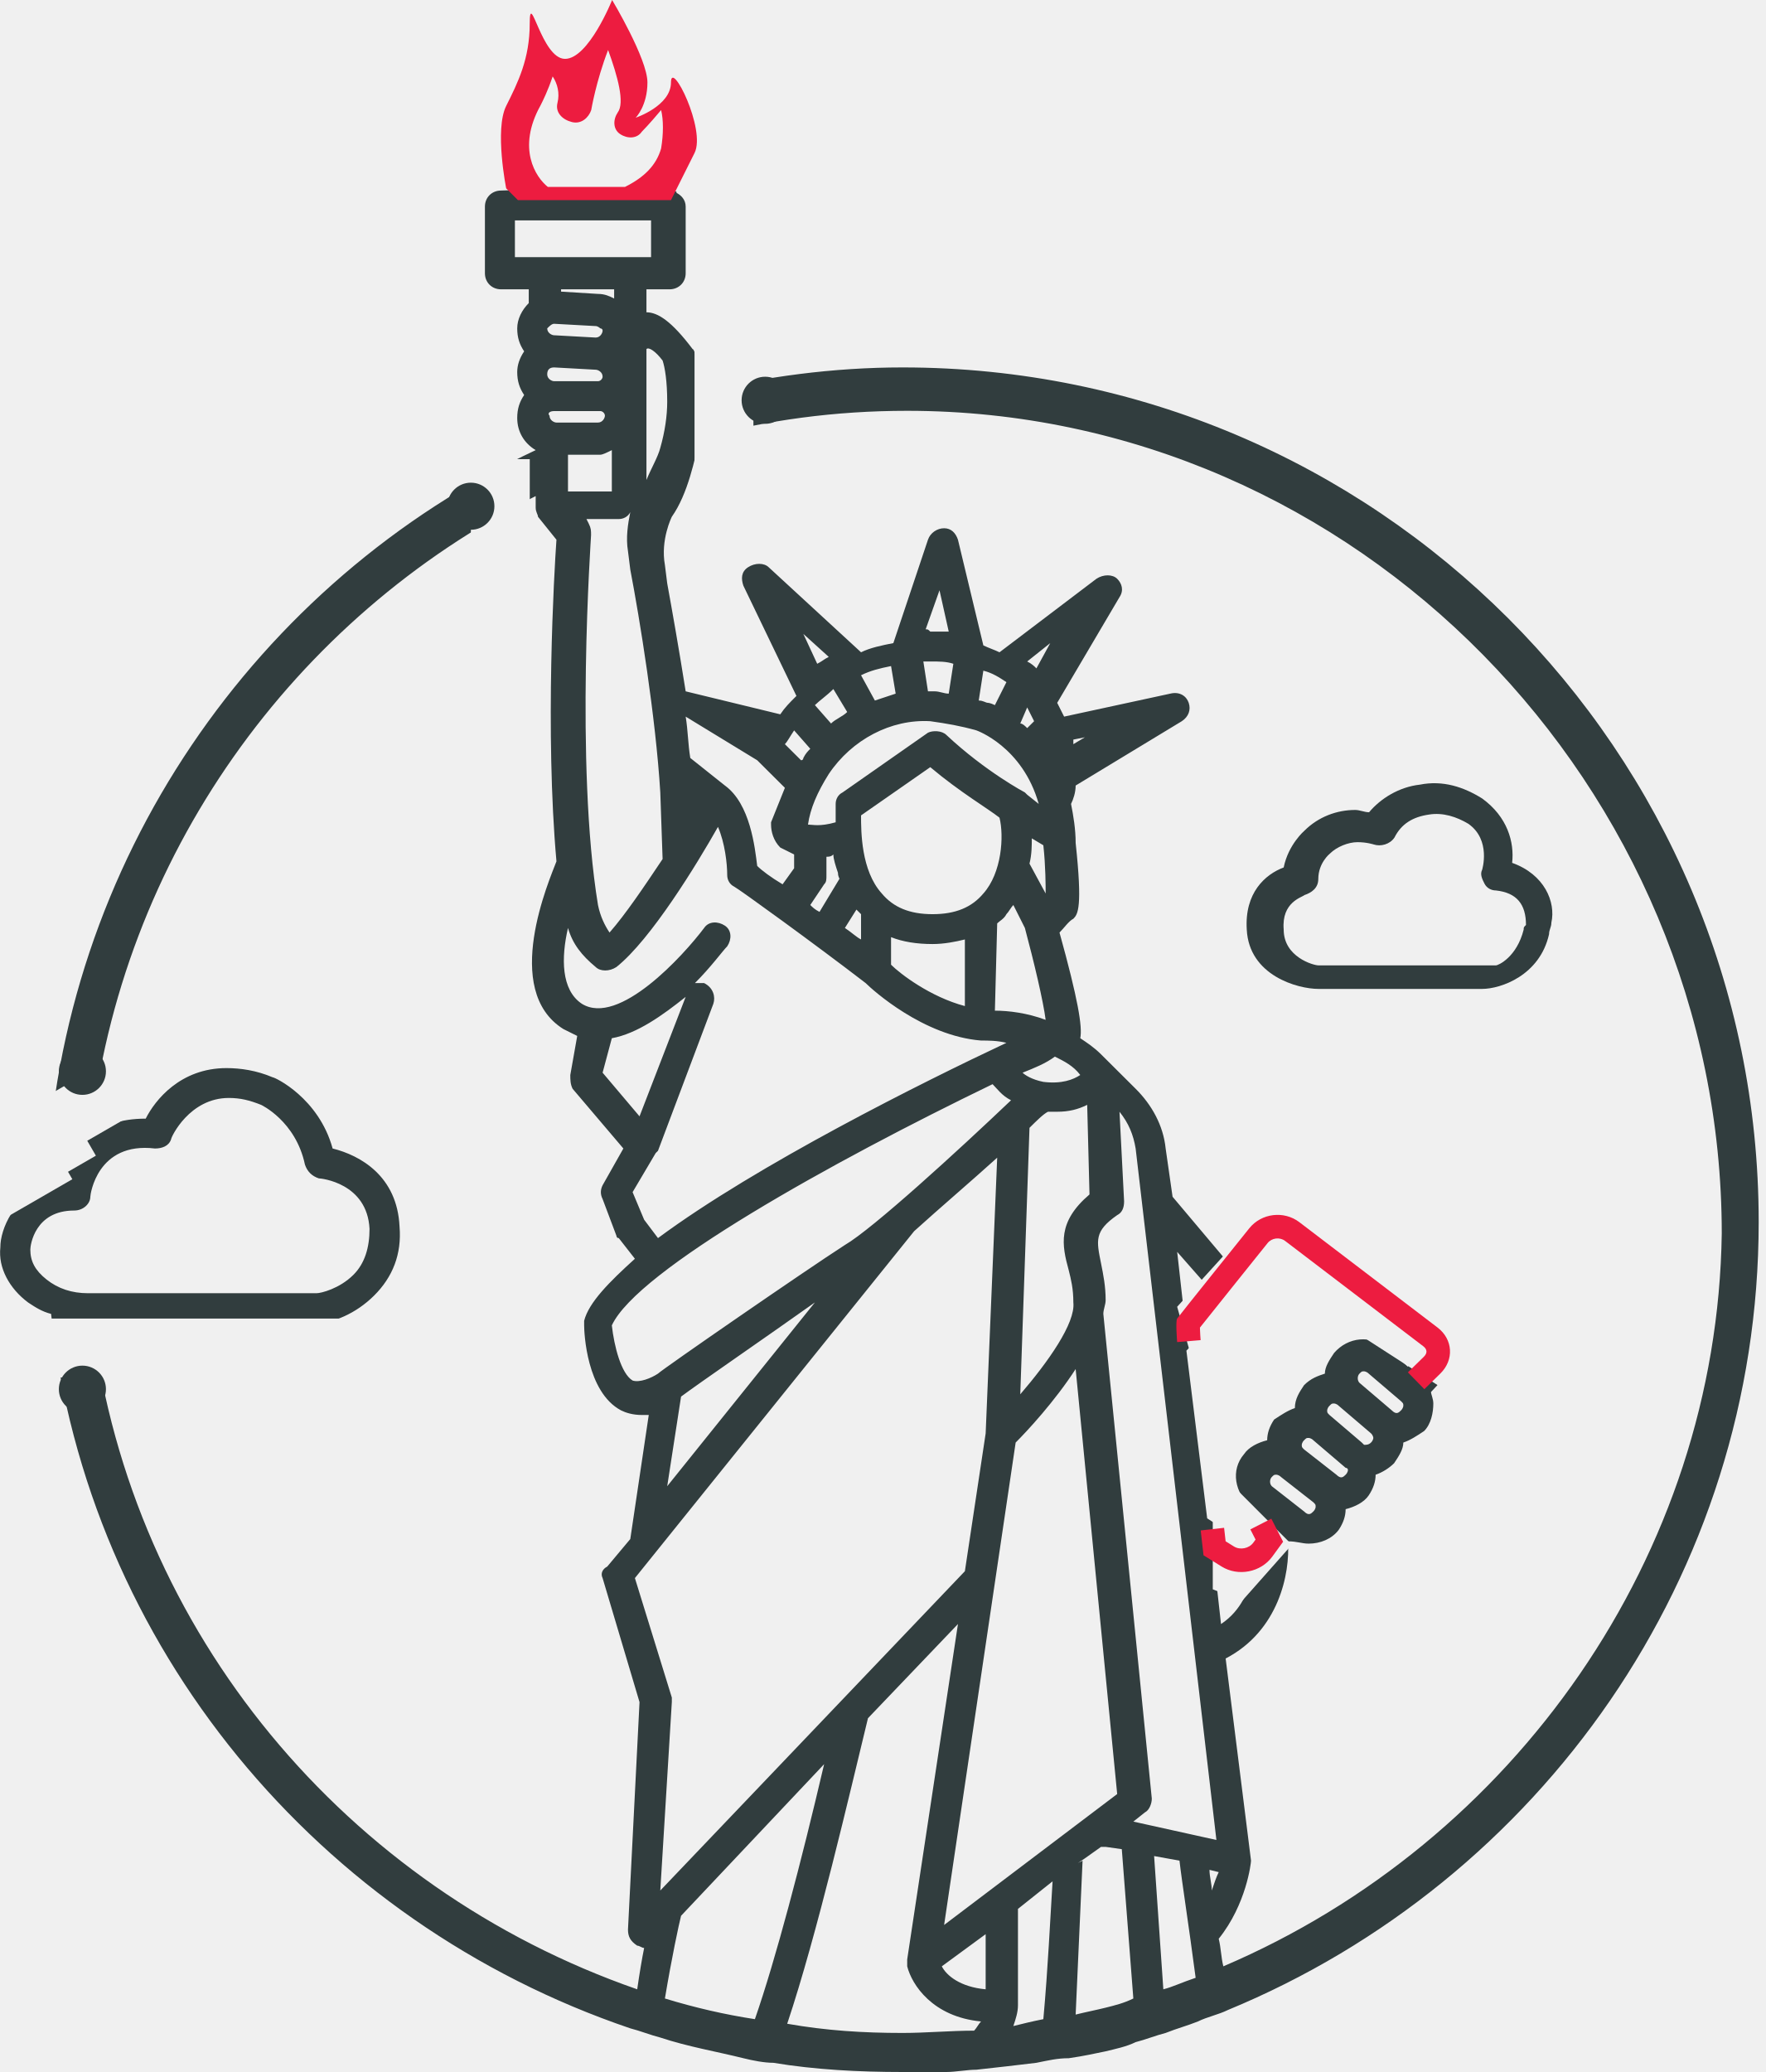
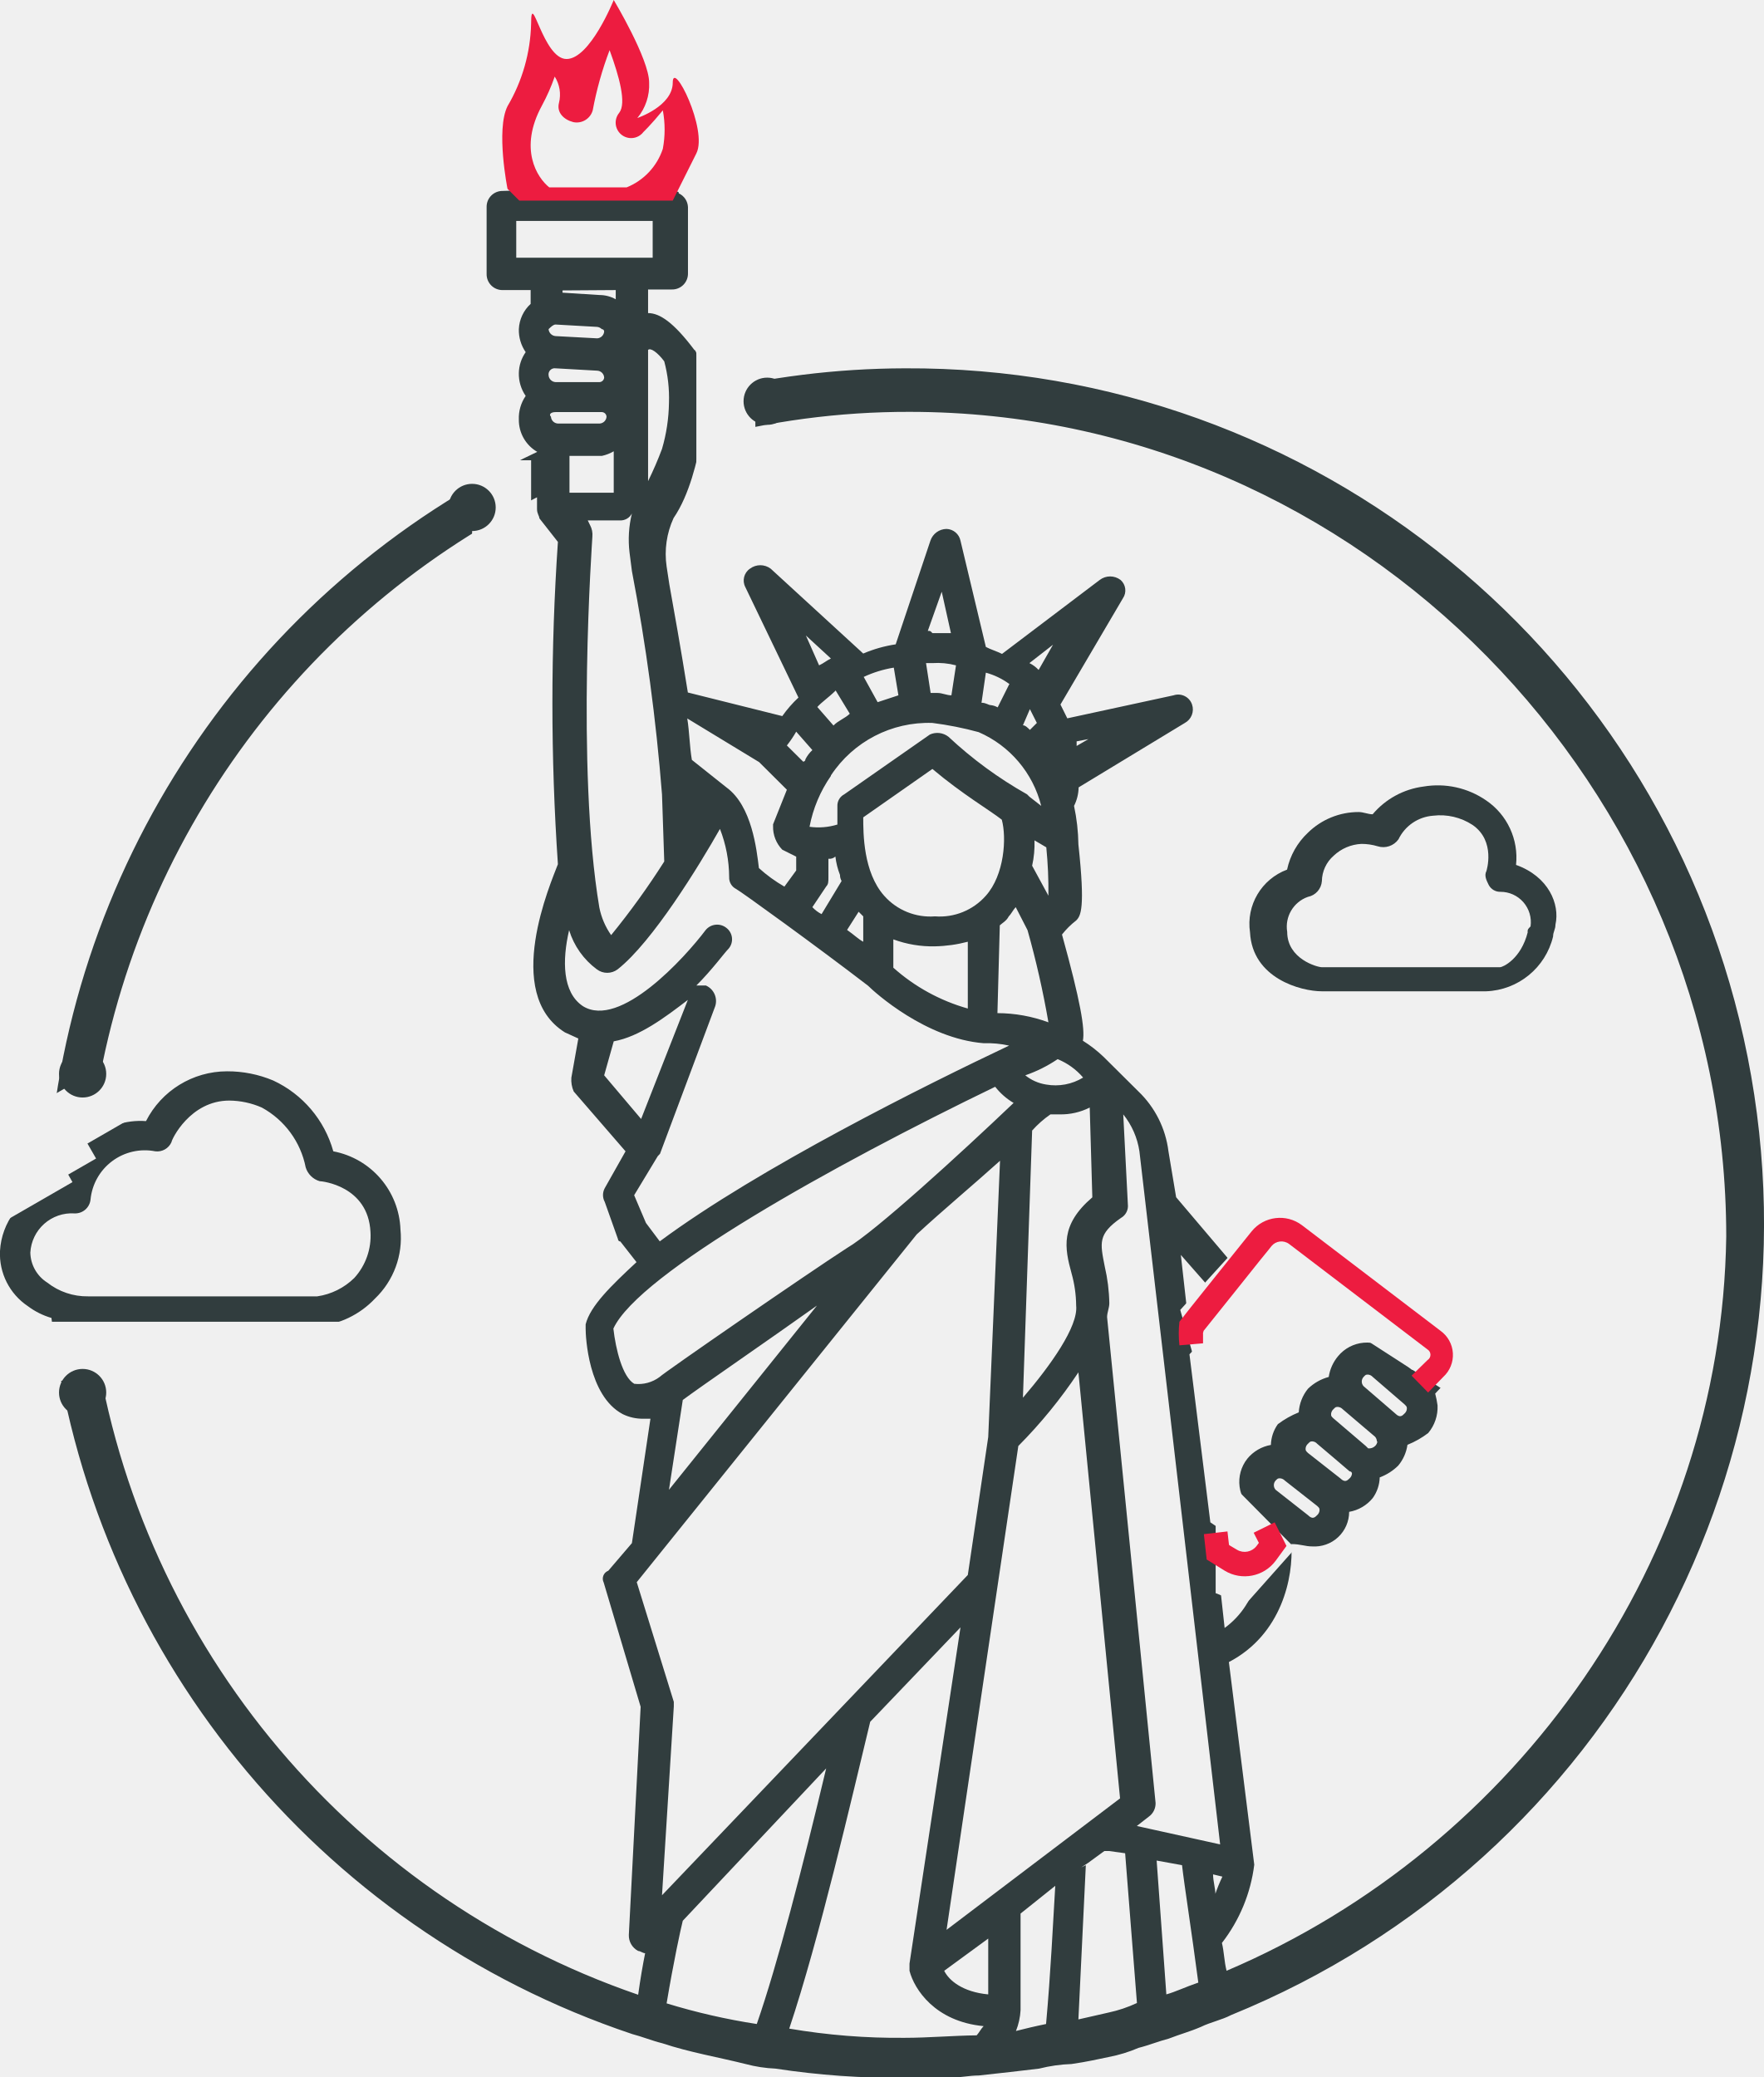
- <svg xmlns="http://www.w3.org/2000/svg" xmlns:xlink="http://www.w3.org/1999/xlink" width="150" height="176" viewBox="0 0 150 176" version="1.1">
+ <svg xmlns="http://www.w3.org/2000/svg" viewBox="0 0 149.4 176">
  <defs>
-     <path d="M114.268,103.837 L115.123,102.991 L109.997,100 L99.997,111 L101.529,116.424 L108.909,109.132 L128.047,121.478 L136.088,119.245 L114.268,103.837 Z M0,112 L0,103.712 L6.142,100.166 L5.775,99.532 L8.142,98.166 L7.409,96.898 L12.142,94.166 L9.64,89.834 L-1.11022302e-15,95.399 L0,88 L0,0 L151,0 L151,176 L0,176 L0,117.003 L36,117.003 L36,112 L-1.33226763e-15,112 Z M58.997,18 L58.997,42 L64,42 L64,18 L58.997,18 Z M39.997,39 L39.997,63 L45,63 L45,39 L39.997,39 Z M109.743,131.209 L104.791,126.257 L103.022,128.026 L103.022,135 L105.498,136 L109.743,131.209 Z" id="path-1" />
+     <style>.cls-1{fill:#fff;}.cls-2{mask:url(#mask);}.cls-3{fill:#313d3e;}.cls-4{fill:#ed1c40;}</style>
+     <mask id="mask" x="0" y="0" width="151" height="176" maskUnits="userSpaceOnUse">
+       <g id="mask-2">
+         <path id="path-1" class="cls-1" d="M114.27,103.84l.85-.85L110,100l-10,11,1.53,5.42,7.38-7.29,19.14,12.35,8-2.24ZM0,112v-8.29l6.14-3.54-.36-.64,2.36-1.36L7.41,96.9l4.73-2.73-2.5-4.34L0,95.4V0H151V176H0V117H36v-5ZM59,18V42h5V18ZM40,39V63h5V39Zm69.74,92.21-4.95-5L103,128v7l2.48,1Z" />
+       </g>
+     </mask>
  </defs>
-   <g id="meetups" stroke="none" stroke-width="1" fill="none" fill-rule="evenodd">
-     <g id="nyc-art">
-       <g id="noun_210015_cc">
-         <g id="Group" transform="translate(0.003187, 0)">
-           <g id="Shape-+-Shape-Mask">
-             <mask id="mask-2" fill="#fff">
-               <use xlink:href="#path-1" />
-             </mask>
-             <path d="M76.672,31.21 C70.791,31.21 64.91,31.991 59.421,33.357 C59.421,31.21 59.029,29.649 58.833,29.649 C57.069,27.308 55.893,26.527 54.913,26.527 L54.913,25.161 L54.913,24.576 L56.873,24.576 C57.657,24.576 58.245,23.99 58.245,23.21 L58.245,17.551 C58.245,16.965 57.853,16.575 57.461,16.38 C58.049,15.599 42.563,16.185 42.563,16.185 C41.779,16.185 41.191,16.77 41.191,17.551 L41.191,23.21 C41.191,23.99 41.779,24.576 42.563,24.576 L44.915,24.576 L44.915,25.746 C44.327,26.332 43.935,27.112 43.935,27.893 C43.935,28.673 44.131,29.259 44.523,29.844 C44.131,30.43 43.935,31.015 43.935,31.6 C43.935,32.381 44.131,32.966 44.523,33.552 C44.131,34.137 43.935,34.723 43.935,35.503 C43.935,36.674 44.523,37.65 45.503,38.235 C21.784,49.358 5.122,73.164 3.945,100.678 C1.201,101.654 0.025,104.386 0.025,105.947 C-0.171,107.703 0.809,109.459 2.377,110.63 C2.965,111.02 3.553,111.41 4.337,111.606 C7.474,139.9 27.077,163.316 53.54,172.292 C54.325,172.488 55.305,172.878 56.089,173.073 C58.441,173.854 60.793,174.244 63.146,174.829 C63.93,175.024 64.91,175.219 65.694,175.219 C69.223,175.805 72.947,176 76.672,176 L78.24,176 L80.396,176 C81.18,176 82.16,175.805 82.945,175.805 C84.709,175.61 86.473,175.415 88.041,175.219 C89.021,175.024 89.806,174.829 90.786,174.829 C92.158,174.634 92.942,174.439 93.922,174.244 C94.706,174.049 95.686,173.854 96.47,173.463 C97.255,173.268 98.235,172.878 99.019,172.683 C99.999,172.292 100.783,172.097 101.763,171.707 C102.547,171.317 103.527,171.122 104.312,170.731 C130.775,159.804 149.398,133.851 149.398,103.8 C149.398,63.798 116.857,31.21 76.672,31.21 Z M56.285,30.625 C56.481,31.21 56.677,32.381 56.677,34.137 C56.677,35.308 56.481,36.674 56.089,38.04 C55.893,38.82 55.305,39.796 54.913,40.772 L54.913,38.625 L54.913,34.527 L54.913,29.649 L54.913,29.649 C55.109,29.454 55.697,29.844 56.285,30.625 Z M68.242,53.846 L70.399,55.797 C70.007,55.992 69.811,56.187 69.419,56.383 L68.242,53.846 Z M75.692,56.578 L76.084,58.919 C75.496,59.114 74.907,59.31 74.319,59.505 L73.143,57.358 C73.927,56.968 74.711,56.773 75.692,56.578 Z M85.493,57.944 L84.513,59.895 C84.121,59.7 83.925,59.7 83.925,59.7 C83.729,59.7 83.533,59.505 83.141,59.505 L83.533,56.968 C84.317,57.163 84.905,57.553 85.493,57.944 Z M91.178,63.212 L91.178,62.822 L92.158,62.627 L91.178,63.212 Z M114.505,124.875 C114.505,124.875 114.505,125.07 114.309,125.265 C114.113,125.46 113.917,125.655 113.525,125.265 L110.78,123.119 C110.584,122.923 110.584,122.923 110.584,122.728 C110.584,122.728 110.584,122.533 110.78,122.338 C110.977,122.143 110.977,122.143 111.173,122.143 C111.173,122.143 111.369,122.143 111.565,122.338 L112.937,123.509 L114.309,124.68 C114.309,124.68 114.505,124.68 114.505,124.875 C114.309,124.875 114.505,124.875 114.505,124.875 Z M102.939,160.584 C102.939,159.999 102.743,159.414 102.743,158.828 L103.527,159.023 C103.331,159.414 103.135,159.999 102.939,160.584 Z M103.135,132.68 L104.9,133.851 C105.096,134.046 105.292,134.046 105.684,134.046 C105.88,134.046 106.272,133.851 106.468,133.656 C106.076,135.022 105.488,136.778 103.723,137.949 L103.135,132.68 Z M108.036,126.241 C107.84,126.046 107.84,125.655 108.036,125.46 C108.232,125.265 108.232,125.265 108.428,125.265 C108.428,125.265 108.624,125.265 108.82,125.46 L111.565,127.607 C111.761,127.802 111.761,127.802 111.761,127.997 C111.761,127.997 111.761,128.192 111.565,128.387 C111.369,128.582 111.173,128.777 110.78,128.387 L108.036,126.241 Z M116.661,122.143 C116.661,122.143 116.661,122.338 116.465,122.533 C116.269,122.728 116.073,122.728 115.877,122.728 L115.681,122.533 L114.309,121.362 L112.937,120.192 C112.741,119.996 112.741,119.996 112.741,119.801 C112.741,119.801 112.741,119.606 112.937,119.411 C113.133,119.216 113.133,119.216 113.329,119.216 C113.329,119.216 113.525,119.216 113.721,119.411 L116.465,121.753 C116.661,121.948 116.661,122.143 116.661,122.143 Z M115.485,117.46 C115.289,117.265 115.289,116.874 115.485,116.679 C115.681,116.484 115.681,116.484 115.877,116.484 C115.877,116.484 116.073,116.484 116.269,116.679 L119.014,119.021 C119.21,119.216 119.21,119.216 119.21,119.411 C119.21,119.411 119.21,119.606 119.014,119.801 C118.818,119.996 118.622,120.192 118.23,119.801 L115.485,117.46 Z M119.602,116.094 L117.837,114.533 C116.465,113.362 114.505,113.557 113.329,114.923 C112.937,115.508 112.545,116.094 112.545,116.679 C111.957,116.874 111.369,117.069 110.78,117.655 C110.388,118.24 109.996,118.826 109.996,119.606 C109.408,119.801 108.82,120.192 108.232,120.582 C107.84,121.167 107.644,121.753 107.644,122.338 C106.86,122.533 106.076,122.923 105.684,123.509 C104.508,124.875 104.9,126.826 106.272,127.997 L107.252,128.777 L105.292,130.729 L102.547,128.973 L100.783,114.728 L109.212,105.947 L120.778,114.337 L119.602,116.094 Z M100.587,111.606 L99.999,106.337 L102.743,109.459 L100.587,111.606 Z M103.331,156.291 L96.274,154.73 L97.255,153.95 C97.647,153.755 97.843,153.169 97.843,152.779 L93.726,111.606 C93.726,111.215 93.922,110.825 93.922,110.435 C93.922,109.264 93.726,108.288 93.53,107.313 C93.138,105.361 92.942,104.581 94.902,103.215 C95.294,103.02 95.49,102.629 95.49,102.044 L95.098,94.434 C95.882,95.409 96.274,96.385 96.47,97.556 L103.331,156.291 Z M83.729,168.975 C81.572,168.78 80.396,167.804 80.004,167.024 L83.729,164.292 L83.729,168.975 Z M80.2,163.511 L86.277,122.533 C87.257,121.557 89.609,119.021 91.374,116.289 L94.902,152.389 L80.2,163.511 Z M56.089,160.584 L57.069,144.583 L57.069,144.193 L53.932,134.046 L77.652,104.581 C79.808,102.629 82.552,100.288 84.709,98.336 L83.729,121.753 L81.964,133.461 L56.089,160.584 Z M84.317,92.092 C84.709,92.482 85.101,93.068 85.885,93.458 C81.376,97.751 74.123,104.386 71.771,105.752 C68.439,107.898 56.285,116.289 55.893,116.679 C55.305,117.069 54.325,117.46 53.736,117.265 C52.756,116.679 52.168,114.337 51.972,112.581 C54.128,107.898 70.595,98.727 84.317,92.092 Z M91.766,91.312 C91.178,91.702 90.198,92.092 88.629,91.897 C87.649,91.702 87.061,91.312 86.865,91.116 C87.845,90.726 88.825,90.336 89.609,89.751 C90.394,90.141 91.178,90.531 91.766,91.312 Z M92.55,101.459 C89.806,103.8 90.198,105.752 90.786,107.898 C90.982,108.679 91.178,109.459 91.178,110.63 C91.374,112.386 89.021,115.703 86.669,118.435 L87.453,95.8 C88.041,95.214 88.629,94.629 89.021,94.434 L89.806,94.434 C90.786,94.434 91.57,94.239 92.354,93.848 L92.55,101.459 Z M57.853,118.63 C59.421,117.46 65.106,113.557 69.223,110.63 L56.677,126.241 L57.853,118.63 Z M69.615,77.457 C69.615,77.262 69.615,77.262 69.615,77.457 C69.223,77.262 69.027,77.067 68.831,76.872 L70.007,75.115 C70.203,74.92 70.203,74.725 70.203,74.335 L70.203,72.774 C70.399,72.774 70.595,72.774 70.791,72.579 C70.791,72.969 70.987,73.554 71.183,74.14 C71.183,74.53 71.379,74.725 71.575,75.115 L71.575,75.115 C71.575,74.92 71.379,74.725 71.379,74.53 L69.615,77.457 Z M67.458,62.041 L68.831,63.603 C68.635,63.798 68.439,63.993 68.242,64.383 C68.242,64.383 68.242,64.578 68.046,64.578 L66.674,63.212 C66.87,63.017 67.066,62.627 67.458,62.041 Z M70.791,58.529 L71.967,60.48 C71.575,60.871 70.987,61.066 70.595,61.456 L69.223,59.895 C69.615,59.505 70.203,59.114 70.791,58.529 Z M70.399,65.749 C72.359,62.822 75.692,61.066 79.024,61.261 C80.396,61.456 81.572,61.651 82.945,62.041 C82.945,62.041 86.865,63.407 88.237,68.286 L87.257,67.505 L87.257,67.505 L87.061,67.31 C87.061,67.31 83.729,65.554 80.396,62.432 C80.004,62.041 79.22,62.041 78.828,62.237 L71.575,67.31 C71.183,67.505 70.987,67.895 70.987,68.286 L70.987,69.847 C69.615,70.237 69.027,70.042 68.635,70.042 C68.831,68.676 69.419,67.31 70.399,65.749 Z M83.533,75.896 C82.552,77.067 81.18,77.652 79.22,77.652 C77.26,77.652 75.888,77.067 74.907,75.896 C73.143,73.945 73.143,70.627 73.143,69.261 L79.024,65.164 C81.572,67.31 83.925,68.676 84.905,69.457 C85.297,71.018 85.101,74.14 83.533,75.896 Z M88.825,75.896 C88.825,76.091 88.825,76.091 88.825,75.896 L87.453,73.359 C87.649,72.579 87.649,71.798 87.649,71.213 L88.629,71.798 C88.825,73.554 88.825,75.311 88.825,75.896 Z M87.257,61.846 C87.061,61.651 86.865,61.456 86.669,61.456 L87.257,60.09 C87.453,60.48 87.649,60.871 87.845,61.261 L87.257,61.846 Z M72.751,77.262 C72.947,77.457 72.947,77.457 73.143,77.652 L73.143,77.652 L73.143,79.799 C72.751,79.604 72.359,79.213 71.771,78.823 L72.751,77.262 Z M75.692,79.604 C76.672,79.994 77.848,80.189 79.22,80.189 C80.2,80.189 81.18,79.994 81.964,79.799 L81.964,85.458 C79.024,84.677 76.476,82.726 75.692,81.945 L75.692,79.604 L75.692,79.604 Z M84.709,78.433 C84.905,78.238 85.297,78.042 85.493,77.652 C85.689,77.457 85.885,77.067 86.081,76.872 L87.061,78.823 C87.845,81.75 88.629,85.067 88.825,86.628 C87.257,86.043 85.689,85.848 84.513,85.848 L84.709,78.433 L84.709,78.433 Z M88.041,56.773 C87.845,56.578 87.649,56.383 87.257,56.187 L89.217,54.626 L88.041,56.773 Z M79.024,56.187 L79.024,56.187 C79.808,56.187 80.396,56.187 80.984,56.383 L80.592,58.919 C80.2,58.919 79.808,58.724 79.416,58.724 L78.828,58.724 L78.436,56.187 L79.024,56.187 Z M78.632,53.456 L79.808,50.138 L80.592,53.651 L79.22,53.651 L79.024,53.651 C78.828,53.456 78.828,53.456 78.632,53.456 Z M64.322,64.578 L66.674,66.92 C66.282,67.895 65.89,68.871 65.498,69.847 L65.498,70.042 C65.498,70.627 65.694,71.408 66.282,71.993 C66.674,72.188 67.066,72.384 67.458,72.579 L67.458,73.75 L66.478,75.115 C65.498,74.53 64.714,73.945 64.322,73.554 C64.126,71.993 63.734,68.286 61.578,66.725 L61.578,66.725 L61.578,66.725 L61.578,66.725 L61.578,66.725 L58.637,64.383 C58.441,63.212 58.441,62.041 58.245,60.871 L64.322,64.578 Z M60.989,70.237 C61.578,71.603 61.774,73.359 61.774,74.335 C61.774,74.725 61.97,75.115 62.362,75.311 C62.754,75.506 69.223,80.189 73.535,83.506 C74.123,84.092 78.436,87.994 83.337,88.385 L83.337,88.385 C83.925,88.385 84.709,88.385 85.493,88.58 C78.436,91.897 64.322,98.922 55.893,105.166 L54.717,103.605 L53.736,101.263 L55.697,97.946 L55.697,97.946 C55.697,97.946 55.697,97.946 55.893,97.751 L60.597,85.262 C60.793,84.677 60.597,83.897 59.813,83.506 L59.029,83.506 C60.401,82.14 61.382,80.774 61.774,80.384 C62.166,79.799 62.166,79.018 61.578,78.628 C60.989,78.238 60.205,78.238 59.813,78.823 C58.049,81.165 52.56,87.214 49.424,85.262 C47.66,84.092 47.66,81.36 48.248,78.823 C48.64,80.189 49.424,81.165 50.6,82.14 C50.992,82.531 51.776,82.531 52.364,82.14 C55.305,79.799 59.225,73.359 60.989,70.237 Z M51.972,88.189 C54.128,87.799 56.285,86.238 58.245,84.677 L54.325,94.824 L51.188,91.116 L51.972,88.189 Z M47.071,27.503 L47.071,27.503 L50.6,27.698 C50.796,27.698 50.992,27.893 50.992,27.893 C50.992,27.893 51.188,27.893 51.188,28.088 C51.188,28.283 50.992,28.673 50.6,28.673 L50.6,28.673 L50.6,28.673 L47.071,28.478 C46.875,28.478 46.483,28.283 46.483,27.893 C46.679,27.698 46.875,27.503 47.071,27.503 Z M48.248,41.747 L48.248,40.772 L48.248,38.625 L50.404,38.625 L50.992,38.625 L50.992,38.625 C51.188,38.625 51.58,38.43 51.972,38.235 L51.972,41.747 L51.188,41.747 L50.796,41.747 L48.248,41.747 Z M47.071,31.21 L47.071,31.21 L50.6,31.405 C50.796,31.405 51.188,31.6 51.188,31.991 C51.188,32.186 50.992,32.381 50.796,32.381 C50.796,32.381 50.796,32.381 50.6,32.381 L48.836,32.381 L47.071,32.381 C46.875,32.381 46.483,32.186 46.483,31.796 C46.483,31.405 46.679,31.21 47.071,31.21 Z M47.071,34.918 L48.836,34.918 L50.6,34.918 L50.796,34.918 L50.992,34.918 C51.188,34.918 51.384,35.113 51.384,35.308 L51.384,35.308 L51.384,35.308 C51.384,35.503 51.188,35.893 50.796,35.893 L47.268,35.893 C47.071,35.893 46.679,35.698 46.679,35.308 C46.483,35.113 46.679,34.918 47.071,34.918 Z M56.285,72.969 C54.717,75.311 53.148,77.652 51.776,79.213 C51.384,78.628 50.992,77.847 50.796,76.872 C48.836,64.968 50.208,45.65 50.208,45.455 C50.208,45.065 50.208,44.87 50.012,44.479 L49.816,44.089 L52.56,44.089 C52.952,44.089 53.344,43.894 53.54,43.504 C53.344,44.479 53.148,45.65 53.344,46.821 L53.54,48.382 C54.325,52.48 55.697,60.871 56.089,67.31 L56.285,72.969 L56.285,72.969 Z M43.739,21.844 L43.739,18.722 L55.305,18.722 L55.305,21.844 L53.344,21.844 L46.091,21.844 L43.739,21.844 Z M52.168,24.576 L52.168,25.161 L52.168,25.356 C51.776,25.161 51.384,24.966 50.796,24.966 L47.66,24.771 L47.66,24.576 L52.168,24.576 Z M2.573,106.142 C2.573,105.752 2.965,102.825 6.298,102.825 L6.298,102.825 C7.082,102.825 7.67,102.239 7.67,101.654 C7.67,101.459 8.258,96.971 13.159,97.556 C13.747,97.556 14.335,97.361 14.531,96.775 C14.531,96.58 16.099,93.263 19.432,93.263 C20.412,93.263 21.196,93.458 22.176,93.848 C22.176,93.848 25.116,95.214 25.901,98.922 C26.097,99.507 26.489,99.898 27.077,100.093 C27.273,100.093 31.193,100.483 31.389,104.386 C31.389,105.947 30.997,107.313 30.017,108.288 C28.841,109.459 27.273,109.849 26.881,109.849 L7.474,109.849 C6.102,109.849 4.926,109.459 3.945,108.679 C2.965,107.898 2.573,107.118 2.573,106.142 Z M7.866,112.386 L26.881,112.386 C28.253,112.386 30.213,111.606 31.781,110.045 C33.35,108.483 34.134,106.532 33.938,104.191 C33.742,99.898 30.605,98.141 28.253,97.556 C27.077,93.263 23.352,91.507 23.156,91.507 C21.784,90.921 20.412,90.726 19.236,90.726 C15.315,90.726 13.159,93.458 12.375,95.019 C10.218,95.019 8.65,95.605 7.67,96.58 C10.218,72.774 24.92,52.48 45.503,42.138 L45.503,43.113 C45.503,43.504 45.699,43.699 45.699,43.894 L45.699,43.894 L47.268,45.845 C47.071,48.577 46.287,62.237 47.268,73.164 C46.679,74.725 42.563,84.092 47.856,87.409 C48.248,87.604 48.64,87.799 49.032,87.994 L48.444,91.312 C48.444,91.702 48.444,92.092 48.64,92.482 L52.952,97.556 L51.188,100.678 C50.992,101.068 50.992,101.459 51.188,101.849 L52.364,104.971 C52.364,104.971 52.364,105.166 52.56,105.166 L53.932,106.922 C51.776,108.874 50.012,110.63 49.62,112.191 L49.62,112.581 C49.62,113.167 49.816,118.24 52.756,119.801 C53.148,119.996 53.736,120.192 54.521,120.192 L55.109,120.192 L53.54,130.729 L51.58,133.07 C51.188,133.266 50.992,133.656 51.188,134.046 L54.325,144.583 L53.344,163.902 C53.344,164.487 53.54,164.877 54.128,165.268 C54.325,165.268 54.521,165.463 54.717,165.463 C54.521,166.438 54.325,167.609 54.128,168.975 C29.429,160.389 11.198,138.729 7.866,112.386 Z M56.481,169.756 C57.069,166.243 57.657,163.511 57.853,162.731 L70.007,149.852 C68.046,158.243 65.89,166.438 64.126,171.512 C61.578,171.122 59.029,170.536 56.481,169.756 Z M76.672,172.683 C73.339,172.683 70.203,172.488 66.87,171.902 C69.419,164.292 72.163,152.389 73.731,145.949 L81.376,137.949 L77.064,166.438 L77.064,167.024 L77.064,167.024 C77.456,168.585 79.22,171.317 83.337,171.707 C83.141,171.902 82.945,172.292 82.749,172.488 C80.788,172.488 78.632,172.683 76.672,172.683 Z M86.081,172.097 C86.277,171.512 86.473,170.927 86.473,170.341 L86.473,162.145 L89.413,159.804 C89.217,162.926 89.021,167.219 88.629,171.512 C87.649,171.707 86.865,171.902 86.081,172.097 Z M93.922,170.536 C93.138,170.731 92.158,170.927 91.374,171.122 L91.374,171.122 L91.962,158.048 L91.57,158.243 L92.158,157.852 L93.53,156.877 L93.922,156.877 L95.294,157.072 L96.274,169.756 C95.49,170.146 94.706,170.341 93.922,170.536 Z M98.823,168.975 L98.039,157.657 L100.195,158.048 C100.391,159.804 100.979,163.511 101.567,167.999 C100.391,168.39 99.607,168.78 98.823,168.975 Z M103.92,167.024 C103.723,166.243 103.723,165.463 103.527,164.682 C105.88,161.755 106.272,158.243 106.272,158.048 L104.116,140.876 C108.624,138.534 109.604,133.656 109.408,130.924 C110.192,130.924 110.584,131.119 111.173,131.119 C112.153,131.119 113.133,130.729 113.721,129.948 C114.113,129.363 114.309,128.777 114.309,128.192 C115.093,127.997 115.877,127.607 116.269,127.021 C116.661,126.436 116.857,125.85 116.857,125.265 C117.445,125.07 118.034,124.68 118.426,124.289 C118.818,123.704 119.21,123.119 119.21,122.533 C119.798,122.338 120.386,121.948 120.974,121.557 C121.562,120.972 121.758,119.996 121.758,119.216 C121.758,118.826 121.562,118.435 121.562,118.24 L124.11,115.508 C124.306,115.313 124.502,114.923 124.502,114.533 C124.502,114.142 124.306,113.752 123.914,113.557 L110.192,103.605 C109.604,103.215 108.82,103.215 108.428,103.8 L104.704,107.703 L99.607,101.654 L99.019,97.556 C98.823,95.605 97.843,93.848 96.47,92.482 L93.53,89.555 C92.942,88.97 92.354,88.58 91.766,88.189 C91.962,87.214 91.57,84.872 90.002,79.213 C90.394,78.823 90.786,78.238 91.178,78.042 C91.57,77.652 91.962,77.067 91.374,71.603 C91.374,70.432 91.178,69.261 90.982,68.286 C91.178,67.895 91.374,67.31 91.374,66.725 L100.391,61.261 C100.979,60.871 101.175,60.285 100.979,59.7 C100.783,59.114 100.195,58.724 99.411,58.919 L90.394,60.871 C90.198,60.48 90.002,60.09 89.806,59.7 L95.098,50.724 C95.49,50.138 95.294,49.553 94.902,49.163 C94.51,48.772 93.726,48.772 93.138,49.163 L84.905,55.407 C84.513,55.212 83.925,55.017 83.533,54.821 L81.376,45.845 C81.18,45.26 80.788,44.87 80.2,44.87 C79.612,44.87 79.024,45.26 78.828,45.845 L75.888,54.626 C74.907,54.821 73.927,55.017 73.143,55.407 L65.302,48.187 C64.91,47.797 64.126,47.797 63.538,48.187 C62.95,48.577 62.95,49.163 63.146,49.748 L67.654,59.114 C67.066,59.7 66.674,60.09 66.282,60.676 L58.245,58.724 C57.657,55.017 57.069,51.699 56.677,49.553 L56.481,47.992 C56.089,45.845 57.069,43.894 57.069,43.894 C58.441,41.943 59.029,38.993 59.421,37.236 C65.106,35.675 70.987,34.895 77.064,34.895 C115.289,34.895 146.261,66.92 146.261,104.776 C145.869,132.095 128.619,156.487 103.92,167.024 Z" id="Shape" fill="#313D3E" fill-rule="nonzero" mask="url(#mask-2)" />
-             <path d="M128.454,73.293 C128.65,71.535 128.062,69.386 125.905,67.823 C124.337,66.846 122.573,66.259 120.613,66.65 C118.848,66.846 117.28,67.823 116.3,68.995 C115.908,68.995 115.516,68.799 115.124,68.799 C113.556,68.799 111.987,69.386 110.811,70.558 C110.811,70.558 109.439,71.73 109.047,73.684 C107.479,74.27 105.714,75.833 105.91,78.96 C106.106,82.867 110.233,84 111.997,84 L125.905,84 C127.473,84 130.806,82.867 131.59,79.35 C131.59,78.96 131.786,78.764 131.786,78.373 C132.178,76.615 131.198,74.27 128.454,73.293 Z M129.434,78.96 C128.846,81.304 127.277,82 127.081,82 L111.987,82 C111.595,82 109.047,81.304 109.047,78.96 C108.851,76.615 110.615,76.224 110.811,76.029 C111.399,75.833 111.987,75.443 111.987,74.661 C111.987,73.293 112.967,72.512 112.967,72.512 C113.556,71.926 114.536,71.535 115.32,71.535 C116.104,71.535 116.692,71.73 116.692,71.73 C117.28,71.926 118.064,71.73 118.456,71.144 C119.044,69.972 120.024,69.386 121.397,69.19 C122.573,68.995 123.749,69.386 124.729,69.972 C126.689,71.34 125.905,73.88 125.905,73.88 C125.709,74.27 125.905,74.661 126.101,75.052 C126.297,75.443 126.689,75.638 127.081,75.638 C128.846,75.833 129.63,76.81 129.63,78.569 C129.434,78.764 129.434,78.764 129.434,78.96 Z" id="Shape" fill="#313D3E" fill-rule="nonzero" mask="url(#mask-2)" />
+   <g id="Layer_2" data-name="Layer 2">
+     <g id="Layer_1-2" data-name="Layer 1">
+       <g id="meetups">
+         <g id="nyc-art">
+           <g id="noun_210015_cc" data-name="noun 210015 cc">
+             <g id="Group">
+               <g id="Shape-_-Shape-Mask" data-name="Shape-+-Shape-Mask">
+                 <g class="cls-2">
+                   <path id="Shape" class="cls-3" d="M76.67,31.21a71.81,71.81,0,0,0-17.25,2.15c0-2.15-.39-3.71-.59-3.71-1.76-2.34-2.94-3.12-3.92-3.12v-2h2a1.34,1.34,0,0,0,1.38-1.37V17.55a1.34,1.34,0,0,0-.79-1.17c.59-.78-14.9-.2-14.9-.2a1.34,1.34,0,0,0-1.37,1.37v5.66a1.34,1.34,0,0,0,1.37,1.37h2.36v1.17a3.09,3.09,0,0,0-1,2.14,3.28,3.28,0,0,0,.58,1.95,3.18,3.18,0,0,0-.58,1.76,3.28,3.28,0,0,0,.58,1.95,3.3,3.3,0,0,0-.58,2,3.12,3.12,0,0,0,1.56,2.74A72.52,72.52,0,0,0,4,100.68,6,6,0,0,0,0,106a5.33,5.33,0,0,0,2.36,4.68,6.21,6.21,0,0,0,2,1,72.84,72.84,0,0,0,49.2,60.68c.78.2,1.76.59,2.55.78,2.35.78,4.7,1.17,7.06,1.76a11.76,11.76,0,0,0,2.54.39,68.33,68.33,0,0,0,11,.78H80.4c.78,0,1.76-.2,2.54-.2,1.77-.19,3.53-.39,5.1-.58a13,13,0,0,1,2.75-.39c1.37-.2,2.15-.39,3.13-.59a12.24,12.24,0,0,0,2.55-.78c.78-.19,1.76-.58,2.55-.78,1-.39,1.76-.58,2.74-1,.79-.39,1.77-.59,2.55-1A72.44,72.44,0,0,0,76.67,31.21Zm-20.39-.59a12,12,0,0,1,.4,3.52,14.61,14.61,0,0,1-.59,3.9,29.68,29.68,0,0,1-1.18,2.73V29.65h0C55.11,29.45,55.7,29.84,56.28,30.62Zm12,23.23L70.4,55.8c-.39.19-.59.39-1,.58Zm7.45,2.73.39,2.34-1.76.58-1.18-2.14A9.64,9.64,0,0,1,75.69,56.58Zm9.8,1.36-1,2a1.54,1.54,0,0,0-.59-.19c-.19,0-.39-.2-.78-.2L83.53,57A6,6,0,0,1,85.49,57.94Zm5.69,5.27v-.39l1-.19Zm23.33,61.66a.62.62,0,0,1-.2.4c-.2.19-.39.39-.79,0l-2.74-2.15c-.2-.2-.2-.2-.2-.39a.59.59,0,0,1,.2-.39c.2-.2.2-.2.39-.2a.59.59,0,0,1,.39.2l1.38,1.17,1.37,1.17a.19.19,0,0,1,.2.19Zm-11.57,35.71c0-.58-.2-1.17-.2-1.75l.79.19A13.72,13.72,0,0,0,102.94,160.58Zm.2-27.9,1.76,1.17c.2.2.39.2.78.2a1.54,1.54,0,0,0,.79-.39,7,7,0,0,1-2.75,4.29Zm4.9-6.44a.58.58,0,0,1,0-.78c.19-.19.19-.19.39-.19a.62.62,0,0,1,.39.19l2.74,2.15c.2.19.2.19.2.39a.61.61,0,0,1-.2.39c-.19.19-.39.39-.78,0Zm8.62-4.1a.6.6,0,0,1-.19.39.72.72,0,0,1-.59.2l-.2-.2-1.37-1.17-1.37-1.17c-.2-.19-.2-.19-.2-.39a.61.61,0,0,1,.2-.39c.19-.19.19-.19.39-.19a.62.62,0,0,1,.39.19l2.75,2.34A.62.62,0,0,1,116.66,122.14Zm-1.17-4.68a.58.58,0,0,1,0-.78c.19-.2.19-.2.39-.2a.61.61,0,0,1,.39.2L119,119c.2.2.2.2.2.39a.59.59,0,0,1-.2.39c-.19.2-.39.39-.78,0Zm4.11-1.37-1.76-1.56a3.17,3.17,0,0,0-4.51.39,3.54,3.54,0,0,0-.79,1.76,4,4,0,0,0-1.76,1,3.51,3.51,0,0,0-.78,2,7.77,7.77,0,0,0-1.77,1,3.17,3.17,0,0,0-.59,1.76,3.32,3.32,0,0,0-2,1.17,3.16,3.16,0,0,0,.59,4.49l1,.78-2,1.95L102.55,129l-1.77-14.24,8.43-8.78,11.57,8.39Zm-19-4.48-.59-5.27,2.74,3.12Zm2.74,44.68-7.06-1.56,1-.78a1.38,1.38,0,0,0,.59-1.17l-4.11-41.17c0-.39.19-.78.19-1.18a14.86,14.86,0,0,0-.39-3.12c-.39-2-.59-2.73,1.37-4.1a1.17,1.17,0,0,0,.59-1.17l-.39-7.61a6.52,6.52,0,0,1,1.37,3.13ZM83.73,169c-2.16-.2-3.33-1.18-3.73-2l3.73-2.73Zm-3.53-5.47,6.08-41a41.37,41.37,0,0,0,5.09-6.24l3.53,36.1Zm-24.11-2.93,1-16v-.39l-3.14-10.14,23.72-29.47c2.16-2,4.9-4.29,7.06-6.24l-1,23.41L82,133.46ZM84.32,92.09a5.57,5.57,0,0,0,1.56,1.37c-4.5,4.29-11.76,10.93-14.11,12.29-3.33,2.15-15.49,10.54-15.88,10.93a3,3,0,0,1-2.15.58c-1-.58-1.57-2.92-1.77-4.68C54.13,107.9,70.59,98.73,84.32,92.09Zm7.45-.78a4.5,4.5,0,0,1-3.14.59,3.72,3.72,0,0,1-1.76-.78,11.7,11.7,0,0,0,2.74-1.37A5.61,5.61,0,0,1,91.77,91.31Zm.78,10.15c-2.74,2.34-2.35,4.29-1.76,6.44a10.37,10.37,0,0,1,.39,2.73c.19,1.76-2.16,5.07-4.51,7.81l.78-22.64A8.75,8.75,0,0,1,89,94.43h.79a5.4,5.4,0,0,0,2.54-.58Zm-34.7,17.17c1.57-1.17,7.26-5.07,11.37-8L56.68,126.24ZM69.61,77.46h0a2.77,2.77,0,0,1-.78-.59L70,75.12c.19-.2.19-.39.19-.79V72.77a.74.74,0,0,0,.59-.19,6.29,6.29,0,0,0,.39,1.56c0,.39.2.59.39,1h0c0-.2-.19-.39-.19-.59ZM67.46,62l1.37,1.56a2.77,2.77,0,0,0-.59.78.19.19,0,0,1-.19.2l-1.38-1.37A9.48,9.48,0,0,0,67.46,62Zm3.33-3.51L72,60.48c-.4.39-1,.59-1.38,1l-1.37-1.57C69.61,59.5,70.2,59.11,70.79,58.53Zm-.39,7.22A9.9,9.9,0,0,1,79,61.26a28.31,28.31,0,0,1,3.92.78,9.27,9.27,0,0,1,5.3,6.25l-1-.78h0l-.2-.2a34.56,34.56,0,0,1-6.66-4.88,1.53,1.53,0,0,0-1.57-.19l-7.26,5.07a1.08,1.08,0,0,0-.58,1v1.56a5.48,5.48,0,0,1-2.36.19A11.19,11.19,0,0,1,70.4,65.75ZM83.53,75.9a5.21,5.21,0,0,1-4.31,1.75,5.21,5.21,0,0,1-4.31-1.75c-1.77-2-1.77-5.27-1.77-6.64L79,65.16c2.55,2.15,4.9,3.52,5.88,4.3C85.3,71,85.1,74.14,83.53,75.9Zm5.3,0h0l-1.38-2.54a8.55,8.55,0,0,0,.2-2.15l1,.59A37.45,37.45,0,0,1,88.83,75.9ZM87.26,61.85c-.2-.2-.39-.39-.59-.39l.59-1.37.59,1.17ZM72.75,77.26l.39.39h0V79.8c-.39-.2-.78-.59-1.37-1Zm2.94,2.34a9.55,9.55,0,0,0,3.53.59A11.82,11.82,0,0,0,82,79.8v5.66A16,16,0,0,1,75.69,82V79.6Zm9-1.17c.19-.19.59-.39.78-.78.2-.19.39-.58.59-.78l1,1.95a77,77,0,0,1,1.77,7.81,12.57,12.57,0,0,0-4.32-.78l.2-7.42ZM88,56.77a2.62,2.62,0,0,0-.78-.58l2-1.56Zm-9-.58h0a6.18,6.18,0,0,1,2,.19l-.39,2.54c-.39,0-.78-.2-1.17-.2h-.59l-.39-2.53Zm-.39-2.73,1.18-3.32.78,3.51H79C78.83,53.46,78.83,53.46,78.63,53.46ZM64.32,64.58l2.35,2.34L65.5,69.85V70A2.76,2.76,0,0,0,66.28,72l1.18.59v1.17l-1,1.37a12.52,12.52,0,0,1-2.16-1.57c-.19-1.56-.59-5.26-2.74-6.83h0l-2.94-2.34c-.2-1.17-.2-2.34-.39-3.51ZM61,70.24a11.42,11.42,0,0,1,.78,4.09,1.07,1.07,0,0,0,.59,1c.39.2,6.86,4.88,11.18,8.2.58.58,4.9,4.48,9.8,4.87h0a8.59,8.59,0,0,1,2.15.2c-7,3.32-21.17,10.34-29.6,16.59l-1.17-1.56-1-2.35,2-3.31h0l.19-.2L60.6,85.26a1.44,1.44,0,0,0-.79-1.75H59c1.37-1.37,2.35-2.74,2.74-3.13a1.22,1.22,0,0,0-.19-1.75,1.26,1.26,0,0,0-1.77.19c-1.76,2.34-7.25,8.39-10.39,6.44-1.76-1.17-1.76-3.9-1.17-6.44a6.5,6.5,0,0,0,2.35,3.32,1.46,1.46,0,0,0,1.76,0C55.3,79.8,59.23,73.36,61,70.24Zm-9,18c2.16-.39,4.31-2,6.28-3.51L54.32,94.82l-3.13-3.7ZM47.07,27.5h0l3.53.2a.67.67,0,0,1,.39.19.2.2,0,0,1,.2.2.63.63,0,0,1-.59.58h0l-3.53-.19a.64.64,0,0,1-.59-.59C46.68,27.7,46.88,27.5,47.07,27.5Zm1.18,14.25V38.63H51a3.4,3.4,0,0,0,1-.39v3.51H48.25ZM47.07,31.21h0l3.53.2a.62.62,0,0,1,.59.58.42.42,0,0,1-.39.39H47.07a.63.63,0,0,1-.59-.58A.52.52,0,0,1,47.07,31.21Zm0,3.71H51a.41.41,0,0,1,.39.39h0a.62.62,0,0,1-.58.58H47.27a.62.62,0,0,1-.59-.58C46.48,35.11,46.68,34.92,47.07,34.92ZM56.28,73a65,65,0,0,1-4.5,6.24,6.18,6.18,0,0,1-1-2.34c-2-11.9-.59-31.22-.59-31.41a1.72,1.72,0,0,0-.2-1l-.19-.39h2.74a1.09,1.09,0,0,0,1-.59,9.26,9.26,0,0,0-.2,3.32l.2,1.56a172.76,172.76,0,0,1,2.55,18.93L56.28,73ZM43.74,21.84V18.72H55.3v3.12H43.74Zm8.43,2.74v.78A2.8,2.8,0,0,0,50.8,25l-3.14-.2v-.19ZM2.57,106.14a3.52,3.52,0,0,1,3.73-3.32h0a1.31,1.31,0,0,0,1.37-1.17,4.62,4.62,0,0,1,5.49-4.09,1.32,1.32,0,0,0,1.37-.78c0-.2,1.57-3.52,4.9-3.52a7,7,0,0,1,2.75.59,7.4,7.4,0,0,1,3.72,5.07,1.75,1.75,0,0,0,1.18,1.17c.19,0,4.11.39,4.31,4.3a5.3,5.3,0,0,1-1.37,3.9,5.63,5.63,0,0,1-3.14,1.56H7.47A5.47,5.47,0,0,1,4,108.68,3.08,3.08,0,0,1,2.57,106.14Zm5.3,6.25h19a7.56,7.56,0,0,0,4.9-2.35,7.11,7.11,0,0,0,2.16-5.85,7,7,0,0,0-5.69-6.63,9.39,9.39,0,0,0-5.09-6,10,10,0,0,0-3.92-.78A7.71,7.71,0,0,0,12.37,95a6.45,6.45,0,0,0-4.7,1.56A69.34,69.34,0,0,1,45.5,42.14v1c0,.39.2.59.2.78h0l1.57,2a200.27,200.27,0,0,0,0,27.31c-.59,1.57-4.71,10.93.59,14.25L49,88l-.59,3.32a2.42,2.42,0,0,0,.2,1.17L53,97.56l-1.76,3.12a1.22,1.22,0,0,0,0,1.17L52.36,105a.2.2,0,0,0,.2.2l1.37,1.75c-2.15,2-3.92,3.71-4.31,5.27v.39c0,.59.2,5.66,3.14,7.22a3.85,3.85,0,0,0,1.76.39h.59l-1.57,10.54-2,2.34a.72.72,0,0,0-.39,1l3.13,10.53-1,19.32a1.48,1.48,0,0,0,.79,1.37c.19,0,.39.19.59.19-.2,1-.4,2.15-.59,3.52A69.31,69.31,0,0,1,7.87,112.39Zm48.61,57.37c.59-3.52,1.18-6.25,1.37-7L70,149.85c-2,8.39-4.12,16.59-5.88,21.66A54.06,54.06,0,0,1,56.48,169.76Zm20.19,2.92a54.89,54.89,0,0,1-9.8-.78c2.55-7.61,5.29-19.51,6.86-26l7.65-8-4.32,28.49V167h0c.4,1.56,2.16,4.3,6.28,4.69-.2.19-.4.58-.59.78C80.79,172.49,78.63,172.68,76.67,172.68Zm9.41-.58a5.58,5.58,0,0,0,.39-1.76v-8.19l2.94-2.35c-.19,3.13-.39,7.42-.78,11.71C87.65,171.71,86.87,171.9,86.08,172.1Zm7.84-1.56c-.78.19-1.76.39-2.55.58h0L92,158.05l-.39.19.59-.39,1.37-1h.39l1.37.19,1,12.69A11.17,11.17,0,0,1,93.92,170.54Zm4.9-1.56L98,157.66l2.15.39c.2,1.75.79,5.46,1.38,9.95C100.39,168.39,99.61,168.78,98.82,169Zm5.1-2c-.2-.78-.2-1.56-.39-2.34a13.52,13.52,0,0,0,2.74-6.63l-2.15-17.17c4.5-2.35,5.48-7.22,5.29-10,.78,0,1.17.2,1.76.2a2.94,2.94,0,0,0,3.14-2.93,3.29,3.29,0,0,0,2-1.17,3.14,3.14,0,0,0,.59-1.75,4.41,4.41,0,0,0,1.57-1,3.52,3.52,0,0,0,.78-1.76,7.51,7.51,0,0,0,1.76-1,3.4,3.4,0,0,0,.79-2.34,8.61,8.61,0,0,0-.2-1l2.55-2.73a1.49,1.49,0,0,0,.39-1,1,1,0,0,0-.59-1l-13.72-10a1.23,1.23,0,0,0-1.76.19l-3.73,3.9-5.09-6L99,97.56a8.46,8.46,0,0,0-2.55-5.08l-2.94-2.92a10.94,10.94,0,0,0-1.76-1.37c.19-1-.2-3.32-1.77-9A6.82,6.82,0,0,1,91.18,78c.39-.39.78-1,.19-6.44A16.69,16.69,0,0,0,91,68.29a3.63,3.63,0,0,0,.39-1.57l9-5.46A1.3,1.3,0,0,0,101,59.7a1.24,1.24,0,0,0-1.57-.78l-9,1.95-.58-1.17,5.29-9a1.18,1.18,0,0,0-.2-1.56,1.46,1.46,0,0,0-1.76,0L84.9,55.41c-.39-.2-1-.39-1.37-.59l-2.15-9a1.25,1.25,0,0,0-1.18-1,1.46,1.46,0,0,0-1.37,1l-2.94,8.78a11.18,11.18,0,0,0-2.75.78L65.3,48.19a1.46,1.46,0,0,0-1.76,0,1.21,1.21,0,0,0-.39,1.56l4.5,9.36a10.12,10.12,0,0,0-1.37,1.57l-8-2c-.59-3.7-1.18-7-1.57-9.17L56.48,48a7.29,7.29,0,0,1,.59-4.1c1.37-2,2-4.9,2.35-6.65a66.42,66.42,0,0,1,17.64-2.35c38.23,0,69.2,32,69.2,69.89C145.87,132.09,128.62,156.49,103.92,167Z" />
+                 </g>
+                 <g class="cls-2">
+                   <path id="Shape-2" data-name="Shape" class="cls-3" d="M128.45,73.29a5.85,5.85,0,0,0-2.54-5.47,7.22,7.22,0,0,0-5.3-1.17A6.77,6.77,0,0,0,116.3,69c-.39,0-.78-.19-1.18-.19a6.12,6.12,0,0,0-4.31,1.76,6,6,0,0,0-1.76,3.12A4.9,4.9,0,0,0,105.91,79c.2,3.91,4.32,5,6.09,5h13.91a6.06,6.06,0,0,0,5.68-4.65c0-.39.2-.59.2-1C132.18,76.61,131.2,74.27,128.45,73.29Zm1,5.67c-.58,2.34-2.15,3-2.35,3H112c-.39,0-2.94-.7-2.94-3A2.68,2.68,0,0,1,110.81,76,1.47,1.47,0,0,0,112,74.66a2.91,2.91,0,0,1,1-2.15,3.67,3.67,0,0,1,2.35-1,4.71,4.71,0,0,1,1.37.2,1.58,1.58,0,0,0,1.77-.59,3.55,3.55,0,0,1,2.94-2,5,5,0,0,1,3.33.78c2,1.37,1.18,3.91,1.18,3.91-.2.39,0,.78.19,1.17a1.09,1.09,0,0,0,1,.59,2.57,2.57,0,0,1,2.55,2.93C129.43,78.76,129.43,78.76,129.43,79Z" />
+                 </g>
+               </g>
+             </g>
          </g>
+           <circle id="Oval-3" class="cls-3" cx="40" cy="43" r="2" />
+           <circle id="Oval-3-Copy" class="cls-3" cx="65" cy="34" r="2" />
+           <circle id="Oval-3-Copy-2" class="cls-3" cx="7" cy="118" r="2" />
+           <circle id="Oval-3-Copy-3" class="cls-3" cx="7" cy="91" r="2" />
+           <path id="Combined-Shape" class="cls-4" d="M43,16s-1-5,0-7a14.45,14.45,0,0,0,2-7c0-3,1,3,3,3s4-5,4-5,3,5,3,7a4.38,4.38,0,0,1-1,3s3-1,3-3,3,4,2,6l-2,4H44Zm2.92-7.06c-2,3.67-.41,6.12.62,6.94h6.55a5.33,5.33,0,0,0,3.07-3.27,8.85,8.85,0,0,0,0-3.26c-1,1.22-1.64,1.83-1.64,1.83a1.31,1.31,0,1,1-2.05-1.63c.62-.81,0-3.06-.82-5.3a29.52,29.52,0,0,0-1.43,5.1,1.41,1.41,0,0,1-1.64,1c-.82-.21-1.43-.82-1.22-1.63A2.85,2.85,0,0,0,47,6.49,16.7,16.7,0,0,1,45.92,8.94Z" />
+           <path id="Rectangle-5" class="cls-4" d="M101.93,112.46s0,0,0,0a1.43,1.43,0,0,1-.27.66l.27-.34Zm0,.46c0,.15,0,.32,0,.49s0,.34,0,.42l-2,.17a8.86,8.86,0,0,1,0-2c.14-.22,6.12-7.66,6.12-7.66a3.09,3.09,0,0,1,4.26-.52l11.73,8.94a2.52,2.52,0,0,1,.24,3.92L121,118l-1.4-1.43,1.35-1.32a.53.53,0,0,0,0-.9l-11.73-8.94a1.09,1.09,0,0,0-1.49.18l-.26.33-.7.86c-.71.9-1.43,1.79-2.1,2.63-1.14,1.42-2.21,2.75-2.69,3.36A.76.76,0,0,0,101.94,112.92Zm0-.46s0,0,0,0a1.43,1.43,0,0,1-.27.66l.27-.34Z" />
+           <path id="Rectangle-5-Copy" class="cls-4" d="M107.38,129.78,109,131l-1.78.91-.56-1.1Zm-3.16,2.1-2,.23,1.05-1.7.82.51Zm2-2L108,129l1,2-.92,1.26a3.27,3.27,0,0,1-4.31.84l-1.53-.95L102,130l2-.23.13,1.15.71.44a1.27,1.27,0,0,0,1.64-.32l.2-.27Zm-2.93.5-1.05,1.7,2-.23-.11-1Zm4.09-.63L109,131l-1.78.91-.56-1.1Zm-2.56,1.58a1.27,1.27,0,0,0,1.64-.32l.2-.27-.44-.86L108,129l1,2-.92,1.26a3.27,3.27,0,0,1-4.31.84l-1.53-.95L102,130l2-.23.13,1.15Z" />
        </g>
      </g>
-       <circle id="Oval-3" fill="#313D3E" cx="40" cy="43" r="2" />
-       <circle id="Oval-3-Copy" fill="#313D3E" cx="65" cy="34" r="2" />
-       <circle id="Oval-3-Copy-2" fill="#313D3E" cx="7" cy="118" r="2" />
-       <circle id="Oval-3-Copy-3" fill="#313D3E" cx="7" cy="91" r="2" />
-       <path d="M43,16 C43,16 42,11 43,9 C44,7 45,5 45,2 C45,-1 46,5 48,5 C50,5 52,0 52,0 C52,0 55,5 55,7 C55,9 54,10 54,10 C54,10 57,9 57,7 C57,5 60,11 59,13 C58,15 57,17 57,17 L44,17 L43,16 Z M45.925,8.94 C43.878,12.613 45.516,15.062 46.54,15.878 L53.091,15.878 C54.728,15.062 55.752,14.041 56.161,12.613 C56.366,11.389 56.366,10.164 56.161,9.348 C55.138,10.573 54.524,11.185 54.524,11.185 C54.114,11.797 53.295,11.797 52.681,11.389 C52.067,10.981 52.067,10.164 52.476,9.552 C53.091,8.736 52.476,6.492 51.658,4.247 C50.634,6.9 50.225,9.348 50.225,9.348 C50.02,9.96 49.406,10.573 48.587,10.369 C47.768,10.164 47.154,9.552 47.358,8.736 C47.563,7.92 47.358,7.104 46.949,6.492 C46.54,7.716 46.13,8.532 45.925,8.94 Z" id="Combined-Shape" fill="#ED1C40" />
-       <path d="M101.937,112.456 C101.938,112.431 101.939,112.424 101.935,112.447 C101.904,112.647 101.85,112.831 101.664,113.109 C101.666,113.106 101.765,112.982 101.936,112.767 C101.933,112.639 101.934,112.532 101.937,112.456 Z M101.94,112.922 C101.945,113.074 101.953,113.239 101.963,113.41 C101.975,113.597 101.986,113.749 101.993,113.834 L100,114 C100,114 99.852,112.222 100,112 C100.148,111.778 106.124,104.337 106.124,104.337 C107.16,103.046 109.07,102.815 110.382,103.815 L122.118,112.761 C123.433,113.763 123.543,115.512 122.353,116.676 L121,118 L119.601,116.57 L120.954,115.247 C121.271,114.936 121.252,114.616 120.905,114.351 L109.169,105.406 C108.719,105.063 108.04,105.146 107.684,105.589 C107.636,105.649 107.636,105.649 107.421,105.917 C107.134,106.274 107.134,106.274 106.727,106.781 C106.009,107.676 105.292,108.571 104.622,109.407 C103.479,110.833 102.418,112.162 101.936,112.767 C101.937,112.816 101.938,112.868 101.94,112.922 Z M101.937,112.456 C101.938,112.431 101.939,112.424 101.935,112.447 C101.904,112.647 101.85,112.831 101.664,113.109 C101.666,113.106 101.765,112.982 101.936,112.767 C101.933,112.639 101.934,112.532 101.937,112.456 Z" id="Rectangle-5" fill="#ED1C40" fill-rule="nonzero" />
-       <path d="M107.384,129.782 L109,130.96 L107.218,131.869 L106.66,130.775 L107.384,129.782 Z M104.226,131.883 L102.239,132.108 L103.295,130.41 L104.117,130.921 L104.226,131.883 Z M106.218,129.909 L108,129 L109,130.96 L108.084,132.218 C107.107,133.558 105.18,133.938 103.769,133.06 L102.239,132.108 L102,130 L103.987,129.775 L104.117,130.921 L104.825,131.362 C105.344,131.685 106.106,131.535 106.467,131.04 L106.66,130.775 L106.218,129.909 Z M103.295,130.41 L102.239,132.108 L104.226,131.883 L104.117,130.921 L103.295,130.41 Z M107.384,129.782 L109,130.96 L107.218,131.869 L106.66,130.775 L107.384,129.782 Z M104.825,131.362 C105.344,131.685 106.106,131.535 106.467,131.04 L106.66,130.775 L106.218,129.909 L108,129 L109,130.96 L108.084,132.218 C107.107,133.558 105.18,133.938 103.769,133.06 L102.239,132.108 L102,130 L103.987,129.775 L104.117,130.921 L104.825,131.362 Z" id="Rectangle-5-Copy" fill="#ED1C40" fill-rule="nonzero" />
    </g>
  </g>
</svg>
